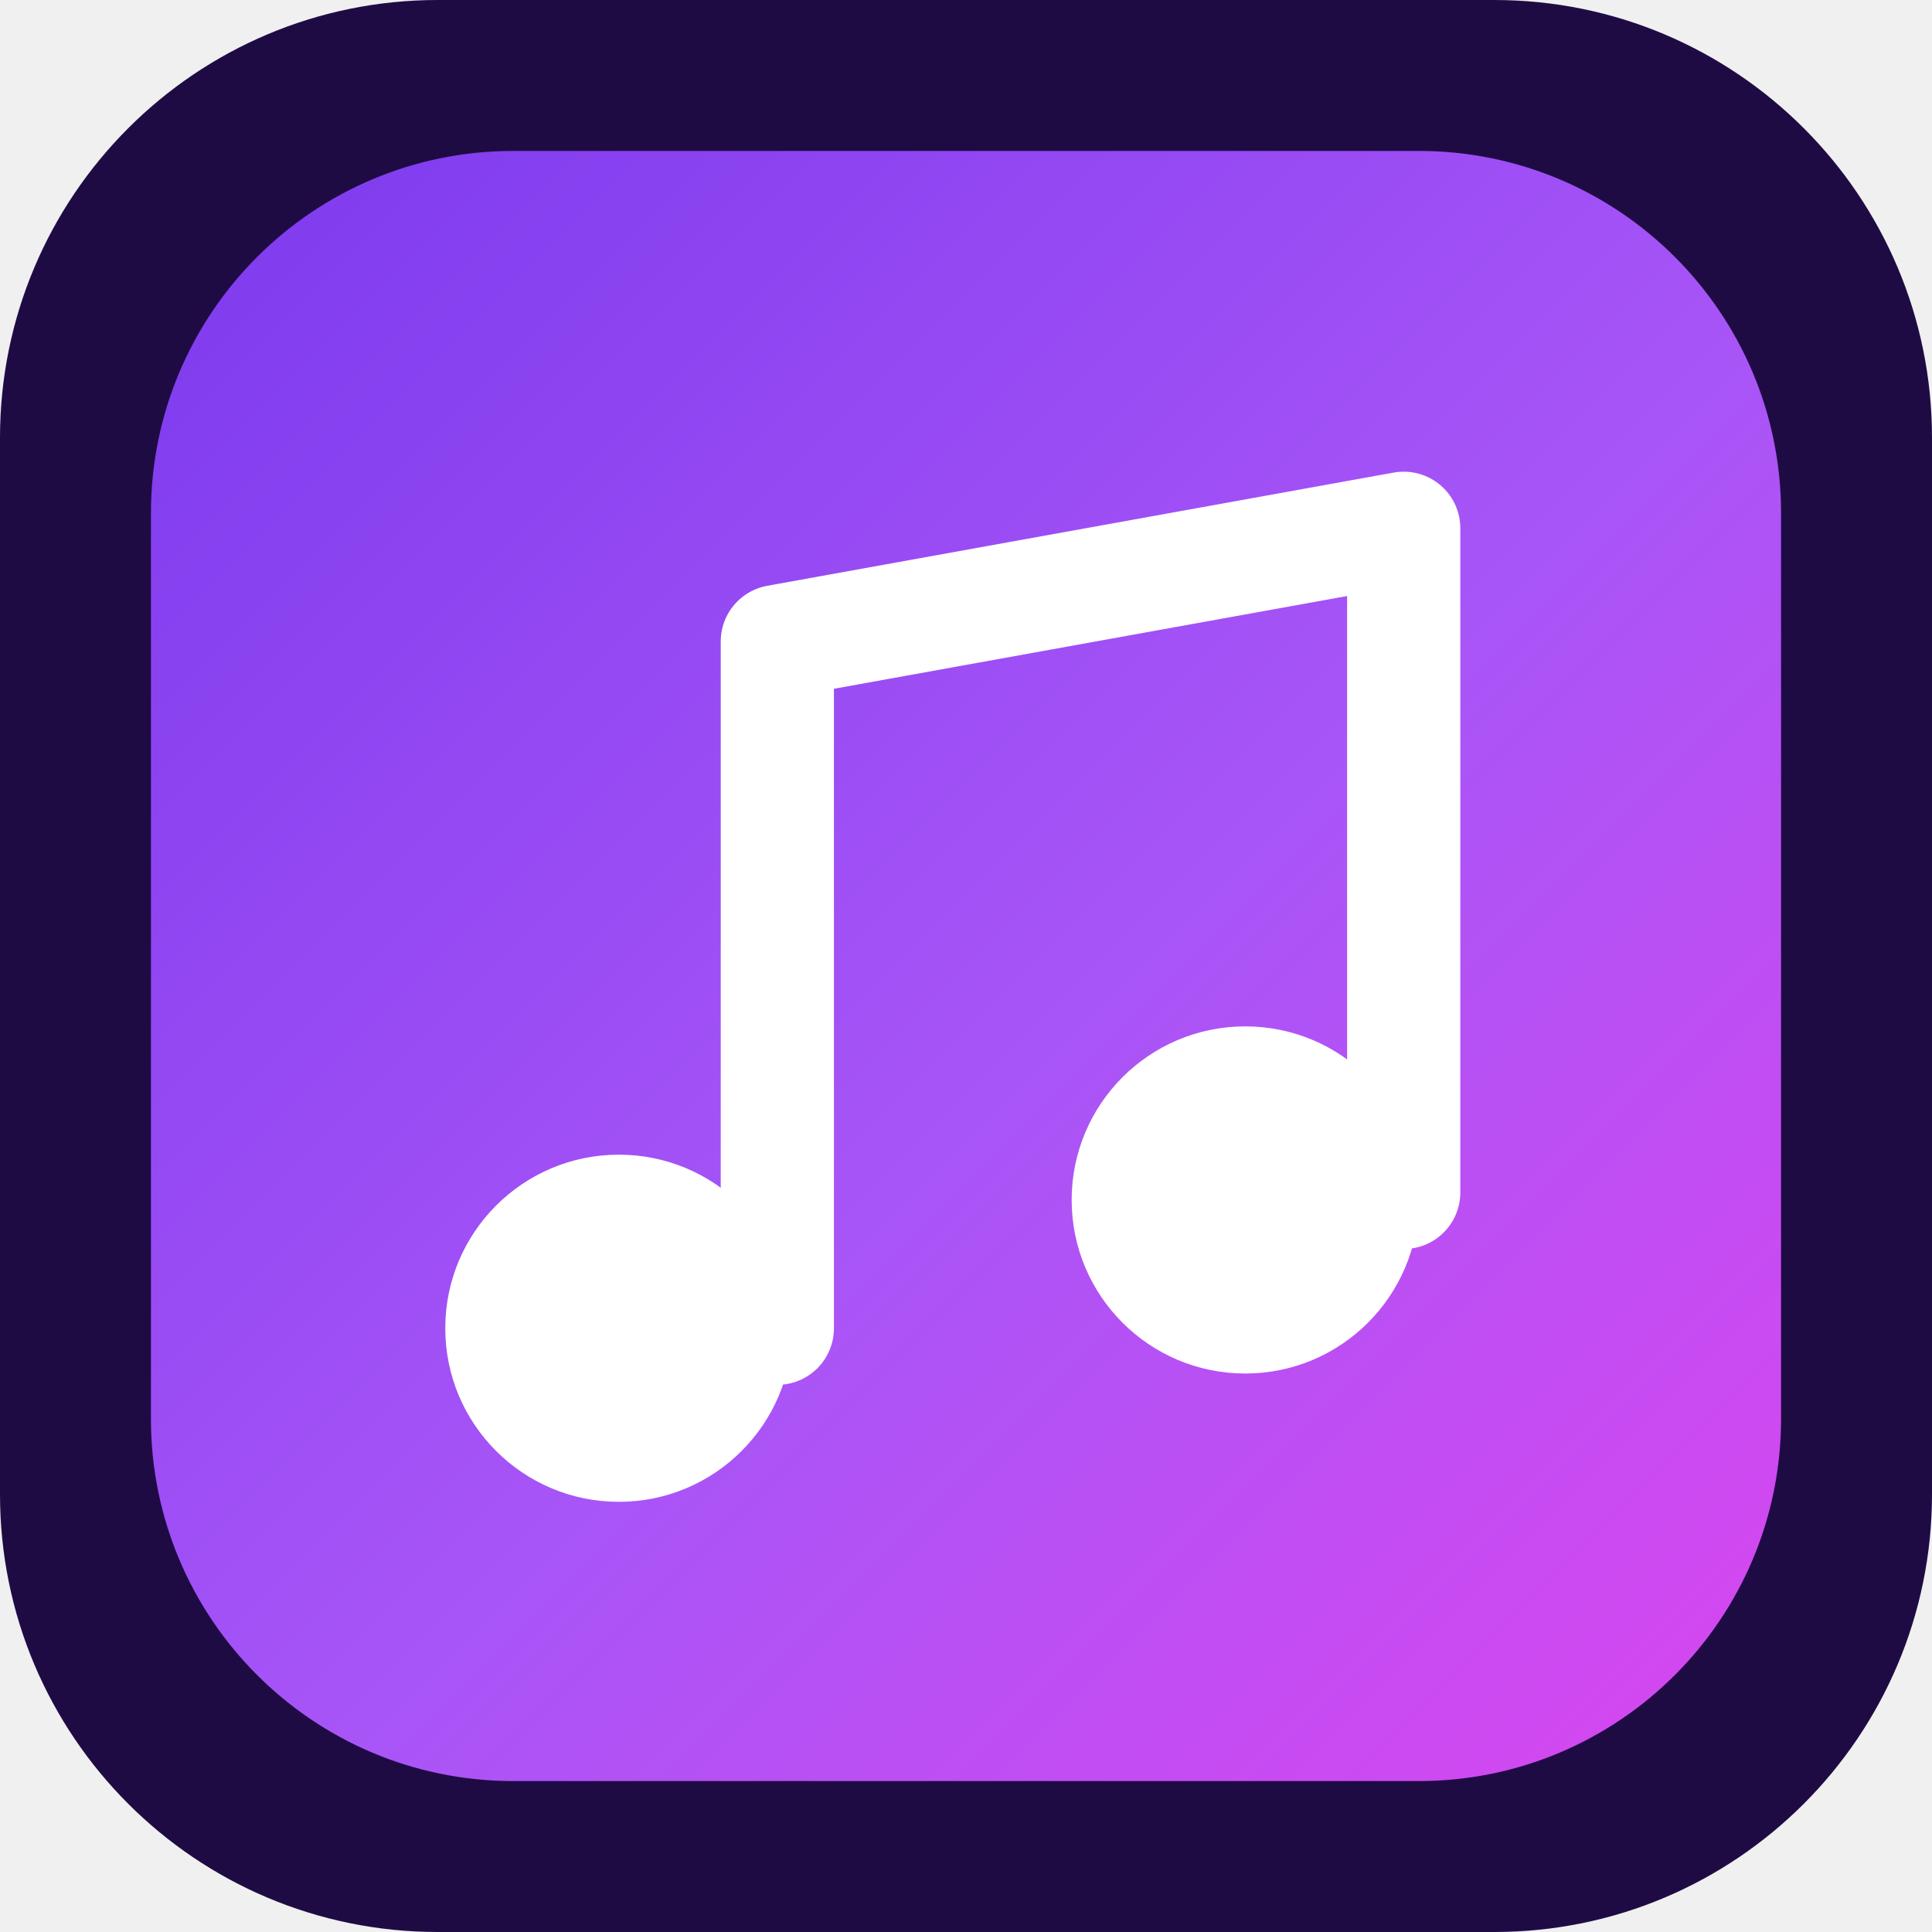
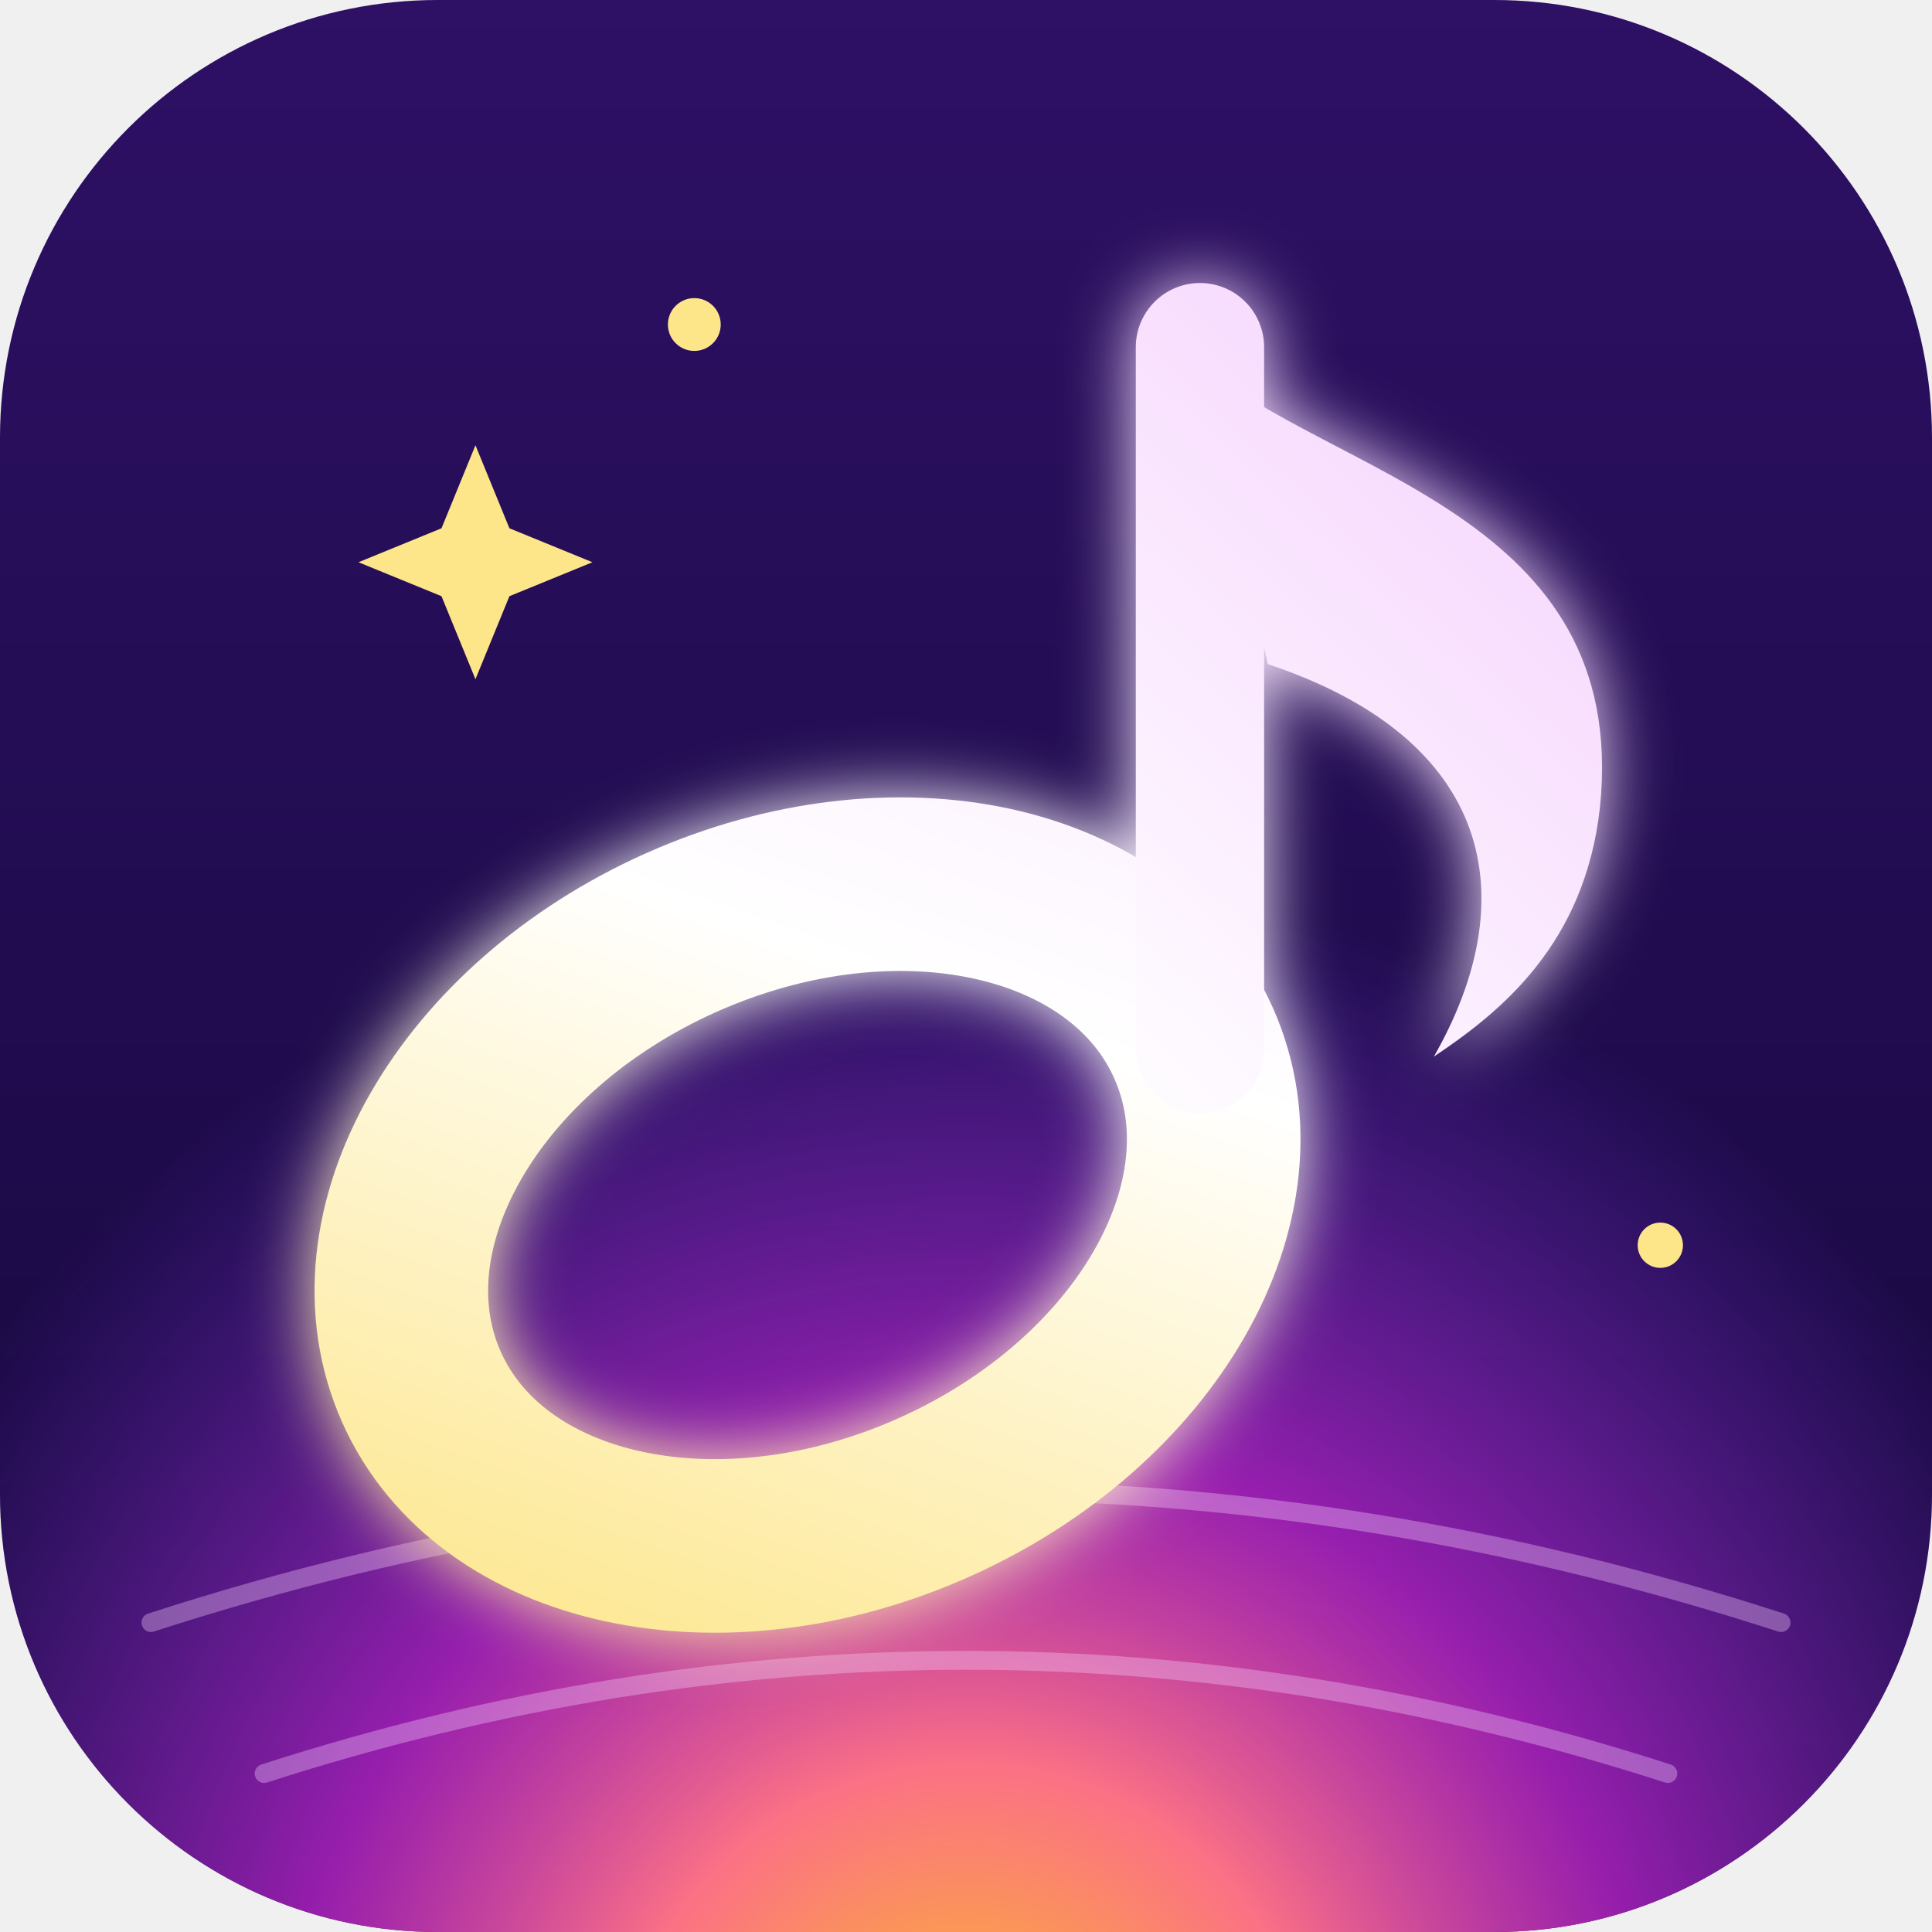
<svg xmlns="http://www.w3.org/2000/svg" viewBox="0 0 512 512">
  <defs>
-     <linearGradient id="g" x1="0" y1="0" x2="1" y2="1">
-       <stop offset="0" stop-color="#7c3aed" />
-       <stop offset=".55" stop-color="#a855f7" />
-       <stop offset="1" stop-color="#d946ef" />
+     <linearGradient id="bg" x1="0" y1="0" x2="0" y2="1">
+       <stop offset="0" stop-color="#2e1065" />
+       <stop offset=".6" stop-color="#1e0b4b" />
+       <stop offset="1" stop-color="#140533" />
    </linearGradient>
+     <radialGradient id="sun" cx="256" cy="560" r="330" gradientUnits="userSpaceOnUse">
+       <stop offset="0" stop-color="#fbbf24" />
+       <stop offset=".28" stop-color="#fb7185" />
+       <stop offset=".55" stop-color="#c026d3" stop-opacity=".75" />
+       <stop offset="1" stop-color="#7c3aed" stop-opacity="0" />
+     </radialGradient>
+     <linearGradient id="ink" x1="110" y1="420" x2="430" y2="80" gradientUnits="userSpaceOnUse">
+       <stop offset="0" stop-color="#fde68a" />
+       <stop offset=".45" stop-color="#ffffff" />
+       <stop offset="1" stop-color="#f5d0fe" />
+     </linearGradient>
+     <filter id="glow" x="-20%" y="-20%" width="140%" height="140%">
+       <feGaussianBlur stdDeviation="9" result="b" />
+       <feMerge>
+         <feMergeNode in="b" />
+         <feMergeNode in="SourceGraphic" />
+       </feMerge>
+     </filter>
+     <clipPath id="sq">
+       <rect width="512" height="512" rx="116" />
+     </clipPath>
  </defs>
-   <rect width="512" height="512" rx="116" fill="#1f0b44" />
-   <rect x="40" y="40" width="432" height="432" rx="96" fill="url(#g)" />
-   <path d="M206 352V170l166-30v176" fill="none" stroke="#fff" stroke-width="30" stroke-linecap="round" stroke-linejoin="round" />
-   <circle cx="164" cy="352" r="46" fill="#fff" />
-   <circle cx="330" cy="318" r="46" fill="#fff" />
+   <g clip-path="url(#sq)">
+     <rect width="512" height="512" fill="url(#bg)" />
+     <circle cx="256" cy="560" r="330" fill="url(#sun)" />
+     <g opacity=".35" fill="none" stroke="#f5d0fe" stroke-width="5" stroke-linecap="round">
+       <path d="M40 430 Q 256 360 472 430" />
+       <path d="M70 470 Q 256 410 442 470" />
+     </g>
+   </g>
+   <g filter="url(#glow)">
+     <ellipse cx="214" cy="322" rx="112" ry="82" transform="rotate(-24 214 322)" fill="none" stroke="url(#ink)" stroke-width="46" />
+     <path d="M318 278 V 92" fill="none" stroke="url(#ink)" stroke-width="34" stroke-linecap="round" />
+     <path d="M318 96 C 352 126, 432 136, 424 214 C 420 250, 398 268, 380 280 C 404 238, 396 196, 336 176" fill="url(#ink)" />
+   </g>
+   <g fill="#fde68a">
+     <path d="M126 118 l9 22 22 9 -22 9 -9 22 -9 -22 -22 -9 22 -9z" />
+     <circle cx="184" cy="86" r="7" />
+     <circle cx="440" cy="330" r="6" />
+   </g>
</svg>
